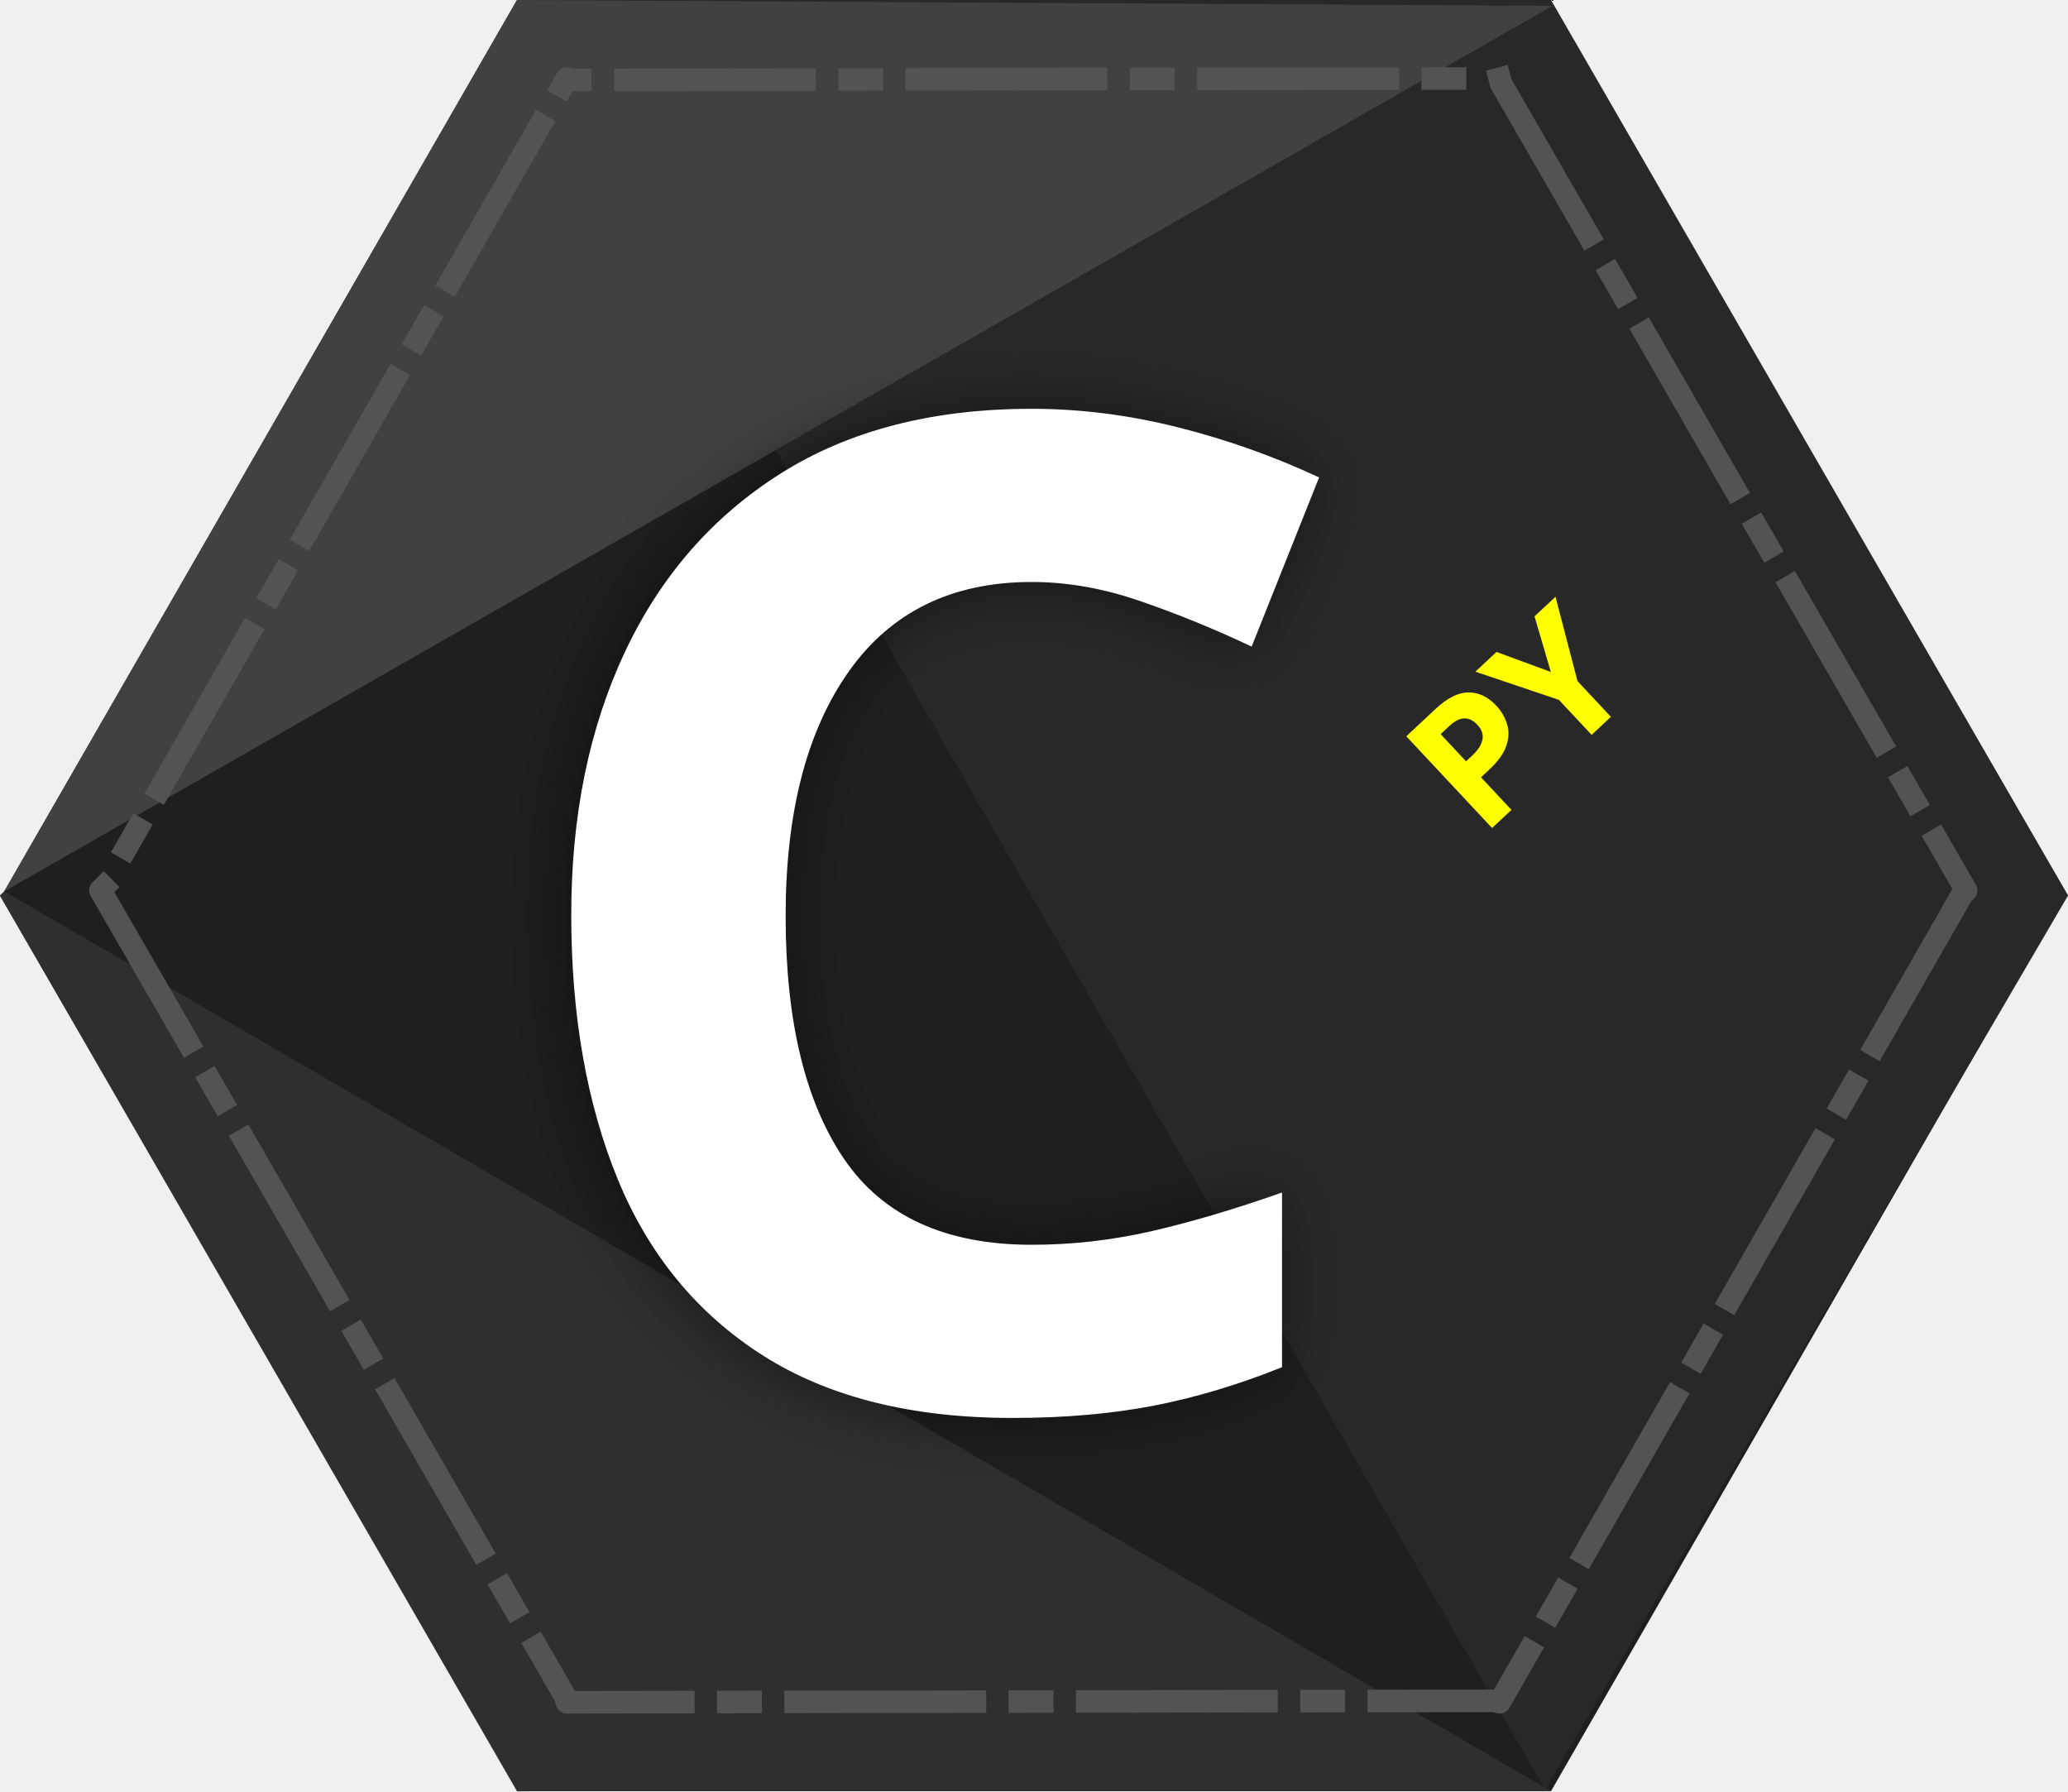
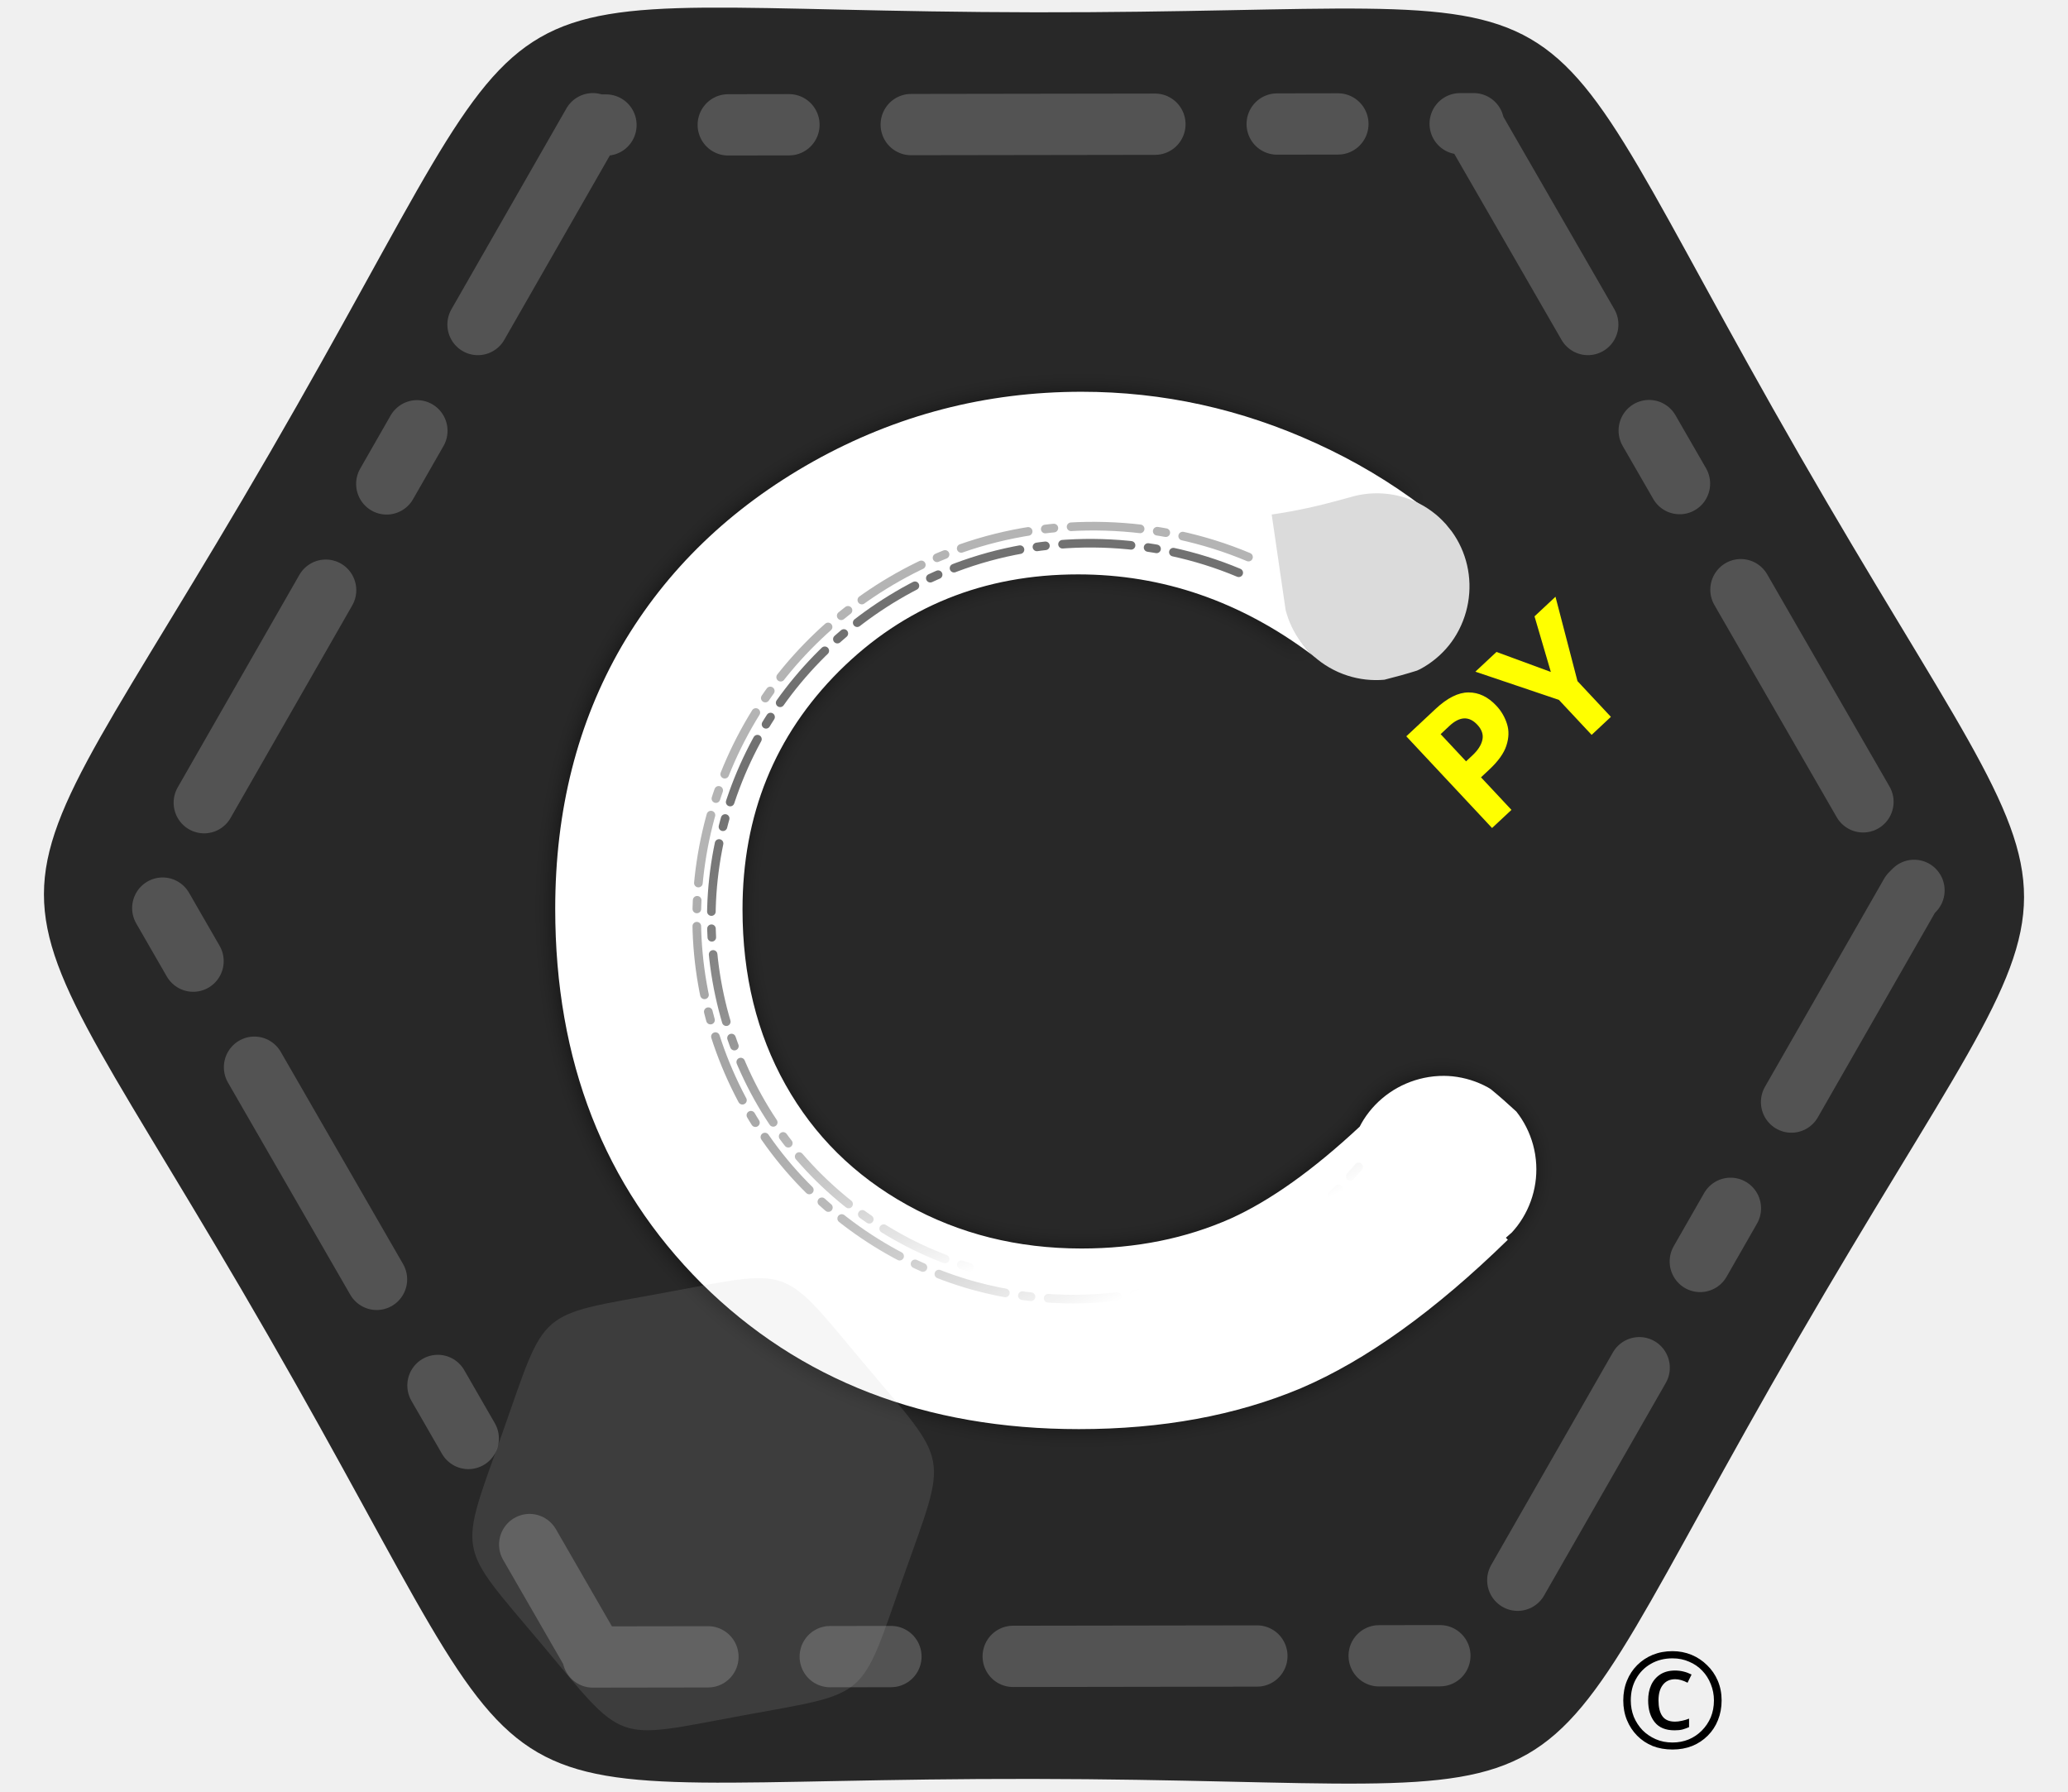
- <svg xmlns="http://www.w3.org/2000/svg" width="163.414mm" height="141.52mm" viewBox="0 0 163.414 141.52" version="1.1" id="svg8">
+ <svg xmlns="http://www.w3.org/2000/svg" xmlns:xlink="http://www.w3.org/1999/xlink" width="163.414mm" height="141.52mm" viewBox="0 0 163.414 141.52" version="1.1" id="svg8">
  <defs id="defs2">
+     <linearGradient id="linearGradient1058">
+       <stop id="stop1054" offset="0" style="stop-color:#717171;stop-opacity:1" />
+       <stop id="stop1056" offset="1" style="stop-color:#000000;stop-opacity:0;" />
+     </linearGradient>
+     <linearGradient id="linearGradient963">
+       <stop style="stop-color:#b4b4b4;stop-opacity:1" offset="0" id="stop959" />
+       <stop style="stop-color:#000000;stop-opacity:0;" offset="1" id="stop961" />
+     </linearGradient>
    <filter style="color-interpolation-filters:sRGB" id="filter911">
      <feFlood flood-opacity="0.498" flood-color="rgb(0,0,0)" result="flood" id="feFlood901" />
      <feComposite in="flood" in2="SourceGraphic" operator="in" result="composite1" id="feComposite903" />
      <feGaussianBlur in="composite1" stdDeviation="3" result="blur" id="feGaussianBlur905" />
      <feOffset dx="-0.5" dy="0" result="offset" id="feOffset907" />
      <feComposite in="SourceGraphic" in2="offset" operator="over" result="composite2" id="feComposite909" />
    </filter>
+     <filter style="color-interpolation-filters:sRGB" id="filter911-3">
+       <feFlood flood-opacity="0.498" flood-color="rgb(0,0,0)" result="flood" id="feFlood901-6" />
+       <feComposite in="flood" in2="SourceGraphic" operator="in" result="composite1" id="feComposite903-1" />
+       <feGaussianBlur in="composite1" stdDeviation="3" result="blur" id="feGaussianBlur905-0" />
+       <feOffset dx="-0.5" dy="0" result="offset" id="feOffset907-7" />
+       <feComposite in="SourceGraphic" in2="offset" operator="over" result="composite2" id="feComposite909-3" />
+     </filter>
+     <linearGradient xlink:href="#linearGradient963" id="linearGradient965" x1="133.248" y1="72.862" x2="160.246" y2="128.196" gradientUnits="userSpaceOnUse" />
+     <linearGradient xlink:href="#linearGradient1058" id="linearGradient965-6" x1="133.248" y1="72.862" x2="152.815" y2="130.559" gradientUnits="userSpaceOnUse" />
  </defs>
  <g id="layer1" transform="translate(-10.1308,-22.25045)">
    <g id="g839">
      <g id="g935" transform="matrix(0.8444113,0,0,0.8444113,0.5557755,2.442513)">
-         <g id="g944">
-           <path d="m 204.863,107.256 -0.398,0.399 -47.983,83.399 -0.545,-0.145 -96.217,0.145 -0.147,-0.544 -48.234,-83.254 0.398,-0.399 47.983,-83.399 0.545,0.145 96.217,-0.145 0.147,0.544 z" id="path821" style="opacity:1;fill:#1f1f1f;fill-opacity:1;stroke:none;stroke-width:4.6;stroke-linecap:round;stroke-linejoin:miter;stroke-miterlimit:4;stroke-dasharray:none;stroke-opacity:1" />
-           <path id="path825" d="M 59.72,23.458 155.937,190.909 204.863,107.256 156.482,23.458 Z" style="fill:#282828;fill-opacity:1;stroke:none;stroke-width:0.265px;stroke-linecap:butt;stroke-linejoin:miter;stroke-opacity:1" />
-           <path id="path823" d="M 11.737,106.856 156.629,24.002 59.72,23.458 Z" style="fill:#414141;fill-opacity:1;stroke:none;stroke-width:0.265px;stroke-linecap:butt;stroke-linejoin:miter;stroke-opacity:1" />
-           <path id="path827" d="m 11.737,106.856 144.745,84.198 -96.762,10e-6 -48.381,-83.798" style="fill:#2f2f2f;fill-opacity:1;stroke:none;stroke-width:0.265px;stroke-linecap:butt;stroke-linejoin:miter;stroke-opacity:1" />
-           <text id="text831" y="154.849" x="57.329" style="font-style:normal;font-weight:normal;font-size:128.661px;line-height:1.25;font-family:sans-serif;letter-spacing:0px;word-spacing:0px;fill:#ffffff;fill-opacity:1;stroke:none;stroke-width:3.217;filter:url(#filter911)" xml:space="preserve">
-             <tspan style="font-style:normal;font-variant:normal;font-weight:bold;font-stretch:normal;font-family:'Century Gothic';-inkscape-font-specification:'Century Gothic Bold';fill:#ffffff;fill-opacity:1;stroke-width:3.217" y="154.849" x="57.329" id="tspan829">C</tspan>
-           </text>
-           <path d="m 215.326,106.5 -0.438,0.439 -52.755,91.694 -0.599,-0.159 -105.787,0.159 -0.162,-0.599 -53.032,-91.535 0.438,-0.439 52.755,-91.694 0.599,0.159 105.787,-0.159 0.162,0.599 z" id="path821-8" style="opacity:1;fill:none;fill-opacity:1;stroke:#535353;stroke-width:2.558;stroke-linecap:square;stroke-linejoin:round;stroke-miterlimit:4;stroke-dasharray:20.464, 5.116, 2.558, 5.116;stroke-dashoffset:0;stroke-opacity:1" transform="matrix(0.8205697,0,0,0.8245044,18.64038,18.95567)" />
-         </g>
+         <path style="opacity:1;fill:#282828;fill-opacity:1;fill-rule:nonzero;stroke:none;stroke-width:0.32;stroke-linecap:round;stroke-linejoin:miter;stroke-miterlimit:4;stroke-dasharray:2.557, 0.639, 0.32, 0.639;stroke-dashoffset:0;stroke-opacity:1" id="path1215" d="m 179.017,149.7 c -28.862,48.223 -16.022,41.077 -72.215,40.193 -56.193,-0.883 -43.585,6.663 -70.916,-42.444 C 8.554,98.343 8.323,113.035 37.185,64.812 66.047,16.589 53.207,23.736 109.4,24.619 c 56.193,0.883 43.585,-6.663 70.916,42.444 27.332,49.106 27.563,34.414 -1.299,82.637 z" transform="rotate(-0.8130239,108.1012,107.2559)" />
+         <path style="font-style:normal;font-variant:normal;font-weight:bold;font-stretch:normal;font-size:128.661px;line-height:1.25;font-family:'Century Gothic';-inkscape-font-specification:'Century Gothic Bold';letter-spacing:0px;word-spacing:0px;fill:#ffffff;fill-opacity:1;stroke:none;stroke-width:10.265;filter:url(#filter911)" d="M 384.77 168.695 A 28.263 27.887 0 0 1 385.221 167.086 A 27.94 27.94 0 0 0 385.205 167.123 A 27.94 27.94 0 0 0 384.77 168.695 z " id="path894" transform="matrix(0.3133347,0,0,0.3133347,11.33929,23.45769)" />
+         <path style="font-style:normal;font-variant:normal;font-weight:bold;font-stretch:normal;font-size:128.661px;line-height:1.25;font-family:'Century Gothic';-inkscape-font-specification:'Century Gothic Bold';letter-spacing:0px;word-spacing:0px;fill:#ffffff;fill-opacity:1;stroke:none;stroke-width:10.265;filter:url(#filter911)" d="M 394.02 197.336 A 28.263 27.887 0 0 1 392.234 195.77 A 28.263 27.887 0 0 1 390.32 193.719 A 28.263 27.887 0 0 1 388.625 191.49 A 28.263 27.887 0 0 1 387.162 189.104 A 28.263 27.887 0 0 1 385.947 186.588 A 28.263 27.887 0 0 1 384.994 183.963 A 28.263 27.887 0 0 1 384.312 181.258 A 28.263 27.887 0 0 1 383.906 178.5 A 28.263 27.887 0 0 1 383.869 178.086 A 28.263 27.887 0 0 1 383.789 175.336 A 27.94 27.94 0 0 0 383.787 175.352 A 27.94 27.94 0 0 0 383.869 178.143 A 27.94 27.94 0 0 0 383.904 178.557 A 27.94 27.94 0 0 0 384.307 181.32 A 27.94 27.94 0 0 0 384.98 184.031 A 27.94 27.94 0 0 0 385.924 186.66 A 27.94 27.94 0 0 0 387.123 189.182 A 27.94 27.94 0 0 0 388.568 191.572 A 27.94 27.94 0 0 0 390.246 193.805 A 27.94 27.94 0 0 0 391.896 195.596 C 392.614 196.134 393.314 196.746 394.02 197.336 z " id="path892" transform="matrix(0.3133347,0,0,0.3133347,11.33929,23.45769)" />
+         <path style="font-style:normal;font-variant:normal;font-weight:bold;font-stretch:normal;font-size:128.661px;line-height:1.25;font-family:'Century Gothic';-inkscape-font-specification:'Century Gothic Bold';letter-spacing:0px;word-spacing:0px;fill:#ffffff;fill-opacity:1;stroke:none;stroke-width:10.265;filter:url(#filter911)" d="M 410.736 148.008 A 27.94 27.94 0 0 0 407.955 148.244 A 27.94 27.94 0 0 0 407.543 148.305 A 27.94 27.94 0 0 0 404.807 148.859 A 27.94 27.94 0 0 0 402.137 149.686 A 27.94 27.94 0 0 0 399.564 150.773 A 27.94 27.94 0 0 0 397.115 152.111 A 27.94 27.94 0 0 0 394.811 153.689 A 27.94 27.94 0 0 0 392.674 155.488 A 27.94 27.94 0 0 0 390.729 157.492 A 27.94 27.94 0 0 0 388.992 159.68 A 27.94 27.94 0 0 0 387.484 162.029 A 27.94 27.94 0 0 0 386.217 164.52 A 27.94 27.94 0 0 0 385.221 167.086 A 28.263 27.887 0 0 1 386.244 164.488 A 28.263 27.887 0 0 1 387.525 162.004 A 28.263 27.887 0 0 1 389.053 159.658 A 28.263 27.887 0 0 1 390.809 157.475 A 28.263 27.887 0 0 1 392.777 155.475 A 28.263 27.887 0 0 1 394.938 153.678 A 28.263 27.887 0 0 1 397.27 152.104 A 28.263 27.887 0 0 1 399.748 150.768 A 28.263 27.887 0 0 1 402.35 149.682 A 28.263 27.887 0 0 1 405.049 148.857 A 28.263 27.887 0 0 1 407.818 148.303 A 28.263 27.887 0 0 1 408.234 148.244 A 28.263 27.887 0 0 1 411.002 148.012 A 27.94 27.94 0 0 0 410.736 148.008 z " id="path878" transform="matrix(0.3133347,0,0,0.3133347,11.33929,23.45769)" />
+         <path style="font-style:normal;font-variant:normal;font-weight:bold;font-stretch:normal;font-size:128.661px;line-height:1.25;font-family:'Century Gothic';-inkscape-font-specification:'Century Gothic Bold';letter-spacing:0px;word-spacing:0px;fill:#ffffff;fill-opacity:1;stroke:none;stroke-width:10.265;filter:url(#filter911)" d="M 323.01 116.984 C 294.406 116.984 267.674 123.935 242.812 137.836 C 218.085 151.737 199.036 170.116 185.67 192.973 C 172.437 215.829 165.82 241.961 165.82 271.367 C 165.82 316.813 180.39 354.105 209.529 383.244 C 238.802 412.249 276.362 426.752 322.209 426.752 C 347.071 426.752 369.191 422.675 388.572 414.521 C 407.954 406.234 428.539 391.464 450.326 370.211 L 449.744 369.604 L 451.527 368.029 A 27.94 27.94 0 0 0 453.189 366.045 A 27.94 27.94 0 0 0 454.76 363.736 A 27.94 27.94 0 0 0 456.094 361.283 A 27.94 27.94 0 0 0 457.174 358.707 A 27.94 27.94 0 0 0 457.992 356.035 A 27.94 27.94 0 0 0 458.543 353.299 A 27.94 27.94 0 0 0 458.814 350.52 A 27.94 27.94 0 0 0 458.809 347.725 A 27.94 27.94 0 0 0 458.523 344.949 A 27.94 27.94 0 0 0 458.457 344.537 A 27.94 27.94 0 0 0 457.855 341.811 A 27.94 27.94 0 0 0 456.982 339.156 A 27.94 27.94 0 0 0 455.852 336.604 A 27.94 27.94 0 0 0 454.471 334.176 A 27.94 27.94 0 0 0 452.877 331.93 C 450.399 329.63 447.869 327.396 445.264 325.258 A 27.94 27.94 0 0 0 444.389 324.715 A 27.94 27.94 0 0 0 441.877 323.492 A 27.94 27.94 0 0 0 439.258 322.525 A 27.94 27.94 0 0 0 436.555 321.826 A 27.94 27.94 0 0 0 433.795 321.398 A 27.94 27.94 0 0 0 431.27 321.264 A 28.263 27.887 2.222 0 0 428.496 321.389 A 28.263 27.887 2.222 0 0 428.078 321.43 A 28.263 27.887 2.222 0 0 425.289 321.877 A 28.263 27.887 2.222 0 0 422.559 322.596 A 28.263 27.887 2.222 0 0 419.918 323.58 A 28.263 27.887 2.222 0 0 417.389 324.818 A 28.263 27.887 2.222 0 0 414.998 326.303 A 28.263 27.887 2.222 0 0 412.77 328.014 A 28.263 27.887 2.222 0 0 410.725 329.936 A 28.263 27.887 2.222 0 0 408.887 332.049 A 28.263 27.887 2.222 0 0 407.27 334.334 A 28.263 27.887 2.222 0 0 406.084 336.43 C 392.28 349.311 379.492 358.436 367.721 363.797 C 354.221 369.812 339.317 372.818 323.01 372.818 C 303.896 372.818 286.52 368.473 270.881 359.785 C 255.242 351.097 243.146 339.134 234.592 323.896 C 226.037 308.659 221.76 291.217 221.76 271.568 C 221.76 243.365 231.383 219.638 250.631 200.391 C 270.012 181.143 293.805 171.52 322.008 171.52 C 347.206 171.52 370.499 179.559 391.896 195.596 A 27.94 27.94 0 0 1 390.246 193.805 A 27.94 27.94 0 0 1 388.568 191.572 A 27.94 27.94 0 0 1 387.123 189.182 A 27.94 27.94 0 0 1 385.924 186.66 A 27.94 27.94 0 0 1 384.98 184.031 A 27.94 27.94 0 0 1 384.307 181.32 A 27.94 27.94 0 0 1 383.904 178.557 A 27.94 27.94 0 0 1 383.869 178.143 A 27.94 27.94 0 0 1 383.787 175.352 A 27.94 27.94 0 0 1 383.984 172.566 A 27.94 27.94 0 0 1 384.459 169.812 A 27.94 27.94 0 0 1 385.205 167.123 A 27.94 27.94 0 0 1 386.217 164.52 A 27.94 27.94 0 0 1 387.484 162.029 A 27.94 27.94 0 0 1 388.992 159.68 A 27.94 27.94 0 0 1 390.729 157.492 A 27.94 27.94 0 0 1 392.674 155.488 A 27.94 27.94 0 0 1 394.811 153.689 A 27.94 27.94 0 0 1 397.115 152.111 A 27.94 27.94 0 0 1 399.564 150.773 A 27.94 27.94 0 0 1 402.137 149.686 A 27.94 27.94 0 0 1 404.807 148.859 A 27.94 27.94 0 0 1 407.543 148.305 A 27.94 27.94 0 0 1 407.955 148.244 A 27.94 27.94 0 0 1 410.736 148.008 A 27.94 27.94 0 0 1 413.529 148.049 A 27.94 27.94 0 0 1 416.305 148.369 A 27.94 27.94 0 0 1 419.033 148.963 A 27.94 27.94 0 0 1 421.688 149.828 A 27.94 27.94 0 0 1 424.244 150.953 A 27.94 27.94 0 0 1 425.141 151.461 C 415.295 144 404.647 137.645 393.184 132.422 C 370.728 122.13 347.337 116.984 323.01 116.984 z " transform="matrix(0.3133347,0,0,0.3133347,11.33929,23.45769)" id="path854" />
+         <path transform="matrix(0.7748369,0,0,0.7785523,23.62251,23.84957)" style="opacity:1;fill:none;fill-opacity:1;stroke:#535353;stroke-width:7.366;stroke-linecap:round;stroke-linejoin:round;stroke-miterlimit:4;stroke-dasharray:29.466,14.733,7.366,14.733;stroke-dashoffset:0;stroke-opacity:1" id="path821-8" d="m 215.326,106.5 -0.438,0.439 -52.755,91.694 -0.599,-0.159 -105.787,0.159 -0.162,-0.599 -53.032,-91.535 0.438,-0.439 52.755,-91.694 0.599,0.159 105.787,-0.159 0.162,0.599 z" />
        <text xml:space="preserve" style="font-style:normal;font-weight:normal;font-size:16.455px;line-height:1.25;font-family:sans-serif;letter-spacing:0px;word-spacing:0px;fill:#ffff00;fill-opacity:1;stroke:none;stroke-width:0.411" x="39.819" y="176.842" id="text948" transform="rotate(-43.08778)">
          <tspan id="tspan946" x="39.819" y="176.842" style="font-style:normal;font-variant:normal;font-weight:bold;font-stretch:normal;font-family:'Century Gothic';-inkscape-font-specification:'Century Gothic Bold';fill:#ffff00;fill-opacity:1;stroke-width:0.411">PY</tspan>
+         </text>
+         <path style="font-style:normal;font-variant:normal;font-weight:bold;font-stretch:normal;font-size:128.661px;line-height:1.25;font-family:'Century Gothic';-inkscape-font-specification:'Century Gothic Bold';letter-spacing:0px;word-spacing:0px;fill:#dbdbdb;fill-opacity:1;stroke:none;stroke-width:10.265" d="m 411.002,148.012 a 28.263,27.887 0 0 0 -2.768,0.232 28.263,27.887 0 0 0 -0.416,0.059 28.263,27.887 0 0 0 -2.77,0.555 28.263,27.887 0 0 0 -2.699,0.824 28.263,27.887 0 0 0 -2.602,1.086 28.263,27.887 0 0 0 -2.479,1.336 28.263,27.887 0 0 0 -2.332,1.574 28.263,27.887 0 0 0 -2.16,1.797 28.263,27.887 0 0 0 -1.969,2 28.263,27.887 0 0 0 -1.756,2.184 28.263,27.887 0 0 0 -1.527,2.346 28.263,27.887 0 0 0 -1.281,2.484 28.263,27.887 0 0 0 -1.023,2.598 28.263,27.887 0 0 0 -0.451,1.609 27.94,27.94 0 0 0 -0.309,1.111 27.94,27.94 0 0 0 -0.002,0.006 27.94,27.94 0 0 0 -0.047,0.27 27.94,27.94 0 0 0 -0.428,2.484 27.94,27.94 0 0 0 -0.195,2.77 28.263,27.887 0 0 0 0.08,2.75 28.263,27.887 0 0 0 0.037,0.414 28.263,27.887 0 0 0 0.406,2.758 28.263,27.887 0 0 0 0.682,2.705 28.263,27.887 0 0 0 0.953,2.625 28.263,27.887 0 0 0 1.215,2.516 28.263,27.887 0 0 0 1.463,2.387 28.263,27.887 0 0 0 1.695,2.229 28.263,27.887 0 0 0 1.914,2.051 28.263,27.887 0 0 0 1.785,1.566 c 0.168,0.14 0.338,0.271 0.506,0.412 a 28.263,27.887 0 0 0 2.109,1.508 28.263,27.887 0 0 0 2.441,1.4 28.263,27.887 0 0 0 2.572,1.154 28.263,27.887 0 0 0 2.676,0.895 28.263,27.887 0 0 0 2.754,0.625 28.263,27.887 0 0 0 2.803,0.354 28.263,27.887 0 0 1 -2.803,-0.354 28.263,27.887 0 0 1 -2.754,-0.625 28.263,27.887 0 0 1 -2.676,-0.895 28.263,27.887 0 0 1 -2.572,-1.154 28.263,27.887 0 0 1 -2.441,-1.4 28.263,27.887 0 0 1 -2.109,-1.508 c 0.634,0.534 1.272,1.048 1.91,1.566 5.375,4.373 10.666,9.099 15.795,14.51 l 15.484,-14.771 a 28.263,27.887 0 0 1 -0.611,0.424 28.263,27.887 0 0 1 -2.463,1.365 28.263,27.887 0 0 1 -2.59,1.117 28.263,27.887 0 0 1 -2.689,0.855 28.263,27.887 0 0 0 2.689,-0.855 28.263,27.887 0 0 0 2.59,-1.117 28.263,27.887 0 0 0 2.463,-1.365 28.263,27.887 0 0 0 0.611,-0.424 l 1.012,-0.965 4.33,-4.131 a 27.94,27.94 0 0 0 1.584,-2.047 27.94,27.94 0 0 0 1.48,-2.367 27.94,27.94 0 0 0 1.236,-2.504 27.94,27.94 0 0 0 0.98,-2.615 27.94,27.94 0 0 0 0.715,-2.701 27.94,27.94 0 0 0 0.443,-2.756 27.94,27.94 0 0 0 0.164,-2.789 27.94,27.94 0 0 0 -0.115,-2.791 27.94,27.94 0 0 0 -0.393,-2.764 27.94,27.94 0 0 0 -0.082,-0.408 27.94,27.94 0 0 0 -0.707,-2.701 27.94,27.94 0 0 0 -0.975,-2.619 27.94,27.94 0 0 0 -1.229,-2.506 27.94,27.94 0 0 0 -1.475,-2.373 27.94,27.94 0 0 0 -1.68,-2.184 c -2.566,-2.202 -5.179,-4.336 -7.865,-6.371 a 27.94,27.94 0 0 0 -0.896,-0.508 27.94,27.94 0 0 0 -2.557,-1.125 27.94,27.94 0 0 0 -2.654,-0.865 27.94,27.94 0 0 0 -2.729,-0.594 27.94,27.94 0 0 0 -2.775,-0.32 27.94,27.94 0 0 0 -2.527,-0.037 z" id="path890" transform="matrix(-0.1812991,0.2555567,-0.2555567,-0.1812991,259.727,5.016275)" />
+         <path style="fill:none;stroke:url(#linearGradient965);stroke-width:0.914;stroke-linecap:round;stroke-linejoin:miter;stroke-opacity:1;stroke-miterlimit:4;stroke-dasharray:7.309, 1.827, 0.914, 1.827;stroke-dashoffset:0" d="m 130.854,70.644 c -9.573,-4.021 -20.645,-4.347 -30.438,-0.895 -8.124,2.863 -15.333,8.281 -20.306,15.314 -4.973,7.033 -7.681,15.65 -7.579,24.263 0.102,8.613 3.019,17.176 8.232,24.033 5.213,6.857 12.698,11.964 20.996,14.276 7.228,2.013 15.032,1.909 22.203,-0.298 7.171,-2.207 13.684,-6.507 18.53,-12.235" id="path955" transform="matrix(0.8852913,0,0,0.8852913,12.33023,13.04087)" />
+         <path style="fill:none;stroke:url(#linearGradient965-6);stroke-width:0.949;stroke-linecap:round;stroke-linejoin:miter;stroke-miterlimit:4;stroke-dasharray:7.59, 1.897, 0.949, 1.897;stroke-dashoffset:0;stroke-opacity:1" d="m 130.854,70.644 c -9.573,-4.021 -20.645,-4.347 -30.438,-0.895 -8.124,2.863 -15.333,8.281 -20.306,15.314 -4.973,7.033 -7.681,15.65 -7.579,24.263 0.102,8.613 3.019,17.176 8.232,24.033 5.213,6.857 12.698,11.964 20.996,14.276 7.228,2.013 15.032,1.909 22.203,-0.298 7.171,-2.207 13.684,-6.507 18.53,-12.235" id="path955-7" transform="matrix(0.8462308,0,0,0.8462308,16.52904,17.26814)" />
+         <path style="opacity:0.14;fill:#c0c0c0;fill-opacity:1;fill-rule:nonzero;stroke:none;stroke-width:0.809;stroke-linecap:round;stroke-linejoin:miter;stroke-miterlimit:4;stroke-dasharray:6.471, 1.618, 0.809, 1.618;stroke-dashoffset:0;stroke-opacity:1" id="path4920" d="m 85.197,172.254 c -2.775,7.771 -2.026,7.134 -10.143,8.616 -8.117,1.482 -7.191,1.813 -12.533,-4.476 -5.342,-6.289 -5.165,-5.322 -2.39,-13.092 2.775,-7.771 2.026,-7.134 10.143,-8.616 8.117,-1.482 7.191,-1.813 12.533,4.476 5.342,6.289 5.165,5.322 2.39,13.092 z" transform="matrix(1.495985,0,0,1.511902,-31.56374,-89.46689)" />
+         <text xml:space="preserve" style="font-style:normal;font-weight:normal;font-size:12.533px;line-height:1.25;font-family:sans-serif;letter-spacing:0px;word-spacing:0px;fill:#000000;fill-opacity:1;stroke:none;stroke-width:0.313" x="-24.47" y="216.121" id="text4924">
+           <tspan id="tspan4922" x="-24.47" y="227.556" style="stroke-width:0.313" />
+         </text>
+         <text xml:space="preserve" style="font-style:normal;font-weight:normal;font-size:12.533px;line-height:1.25;font-family:sans-serif;letter-spacing:0px;word-spacing:0px;fill:#000000;fill-opacity:1;stroke:none;stroke-width:0.313" x="162.635" y="187.026" id="text4928">
+           <tspan id="tspan4926" x="162.635" y="187.026" style="font-style:normal;font-variant:normal;font-weight:normal;font-stretch:normal;font-family:'Trebuchet MS';-inkscape-font-specification:'Trebuchet MS';stroke-width:0.313">©</tspan>
        </text>
      </g>
    </g>
  </g>
</svg>
